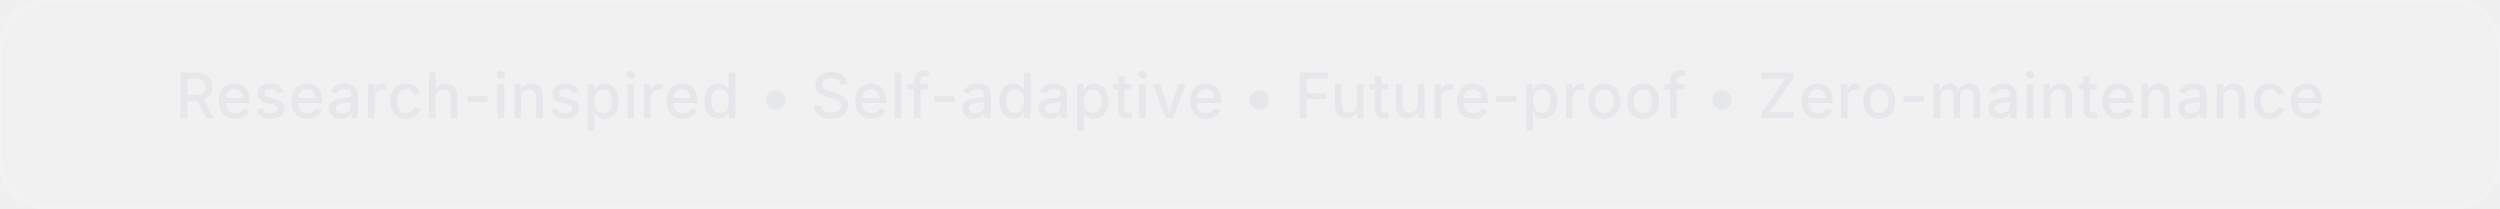
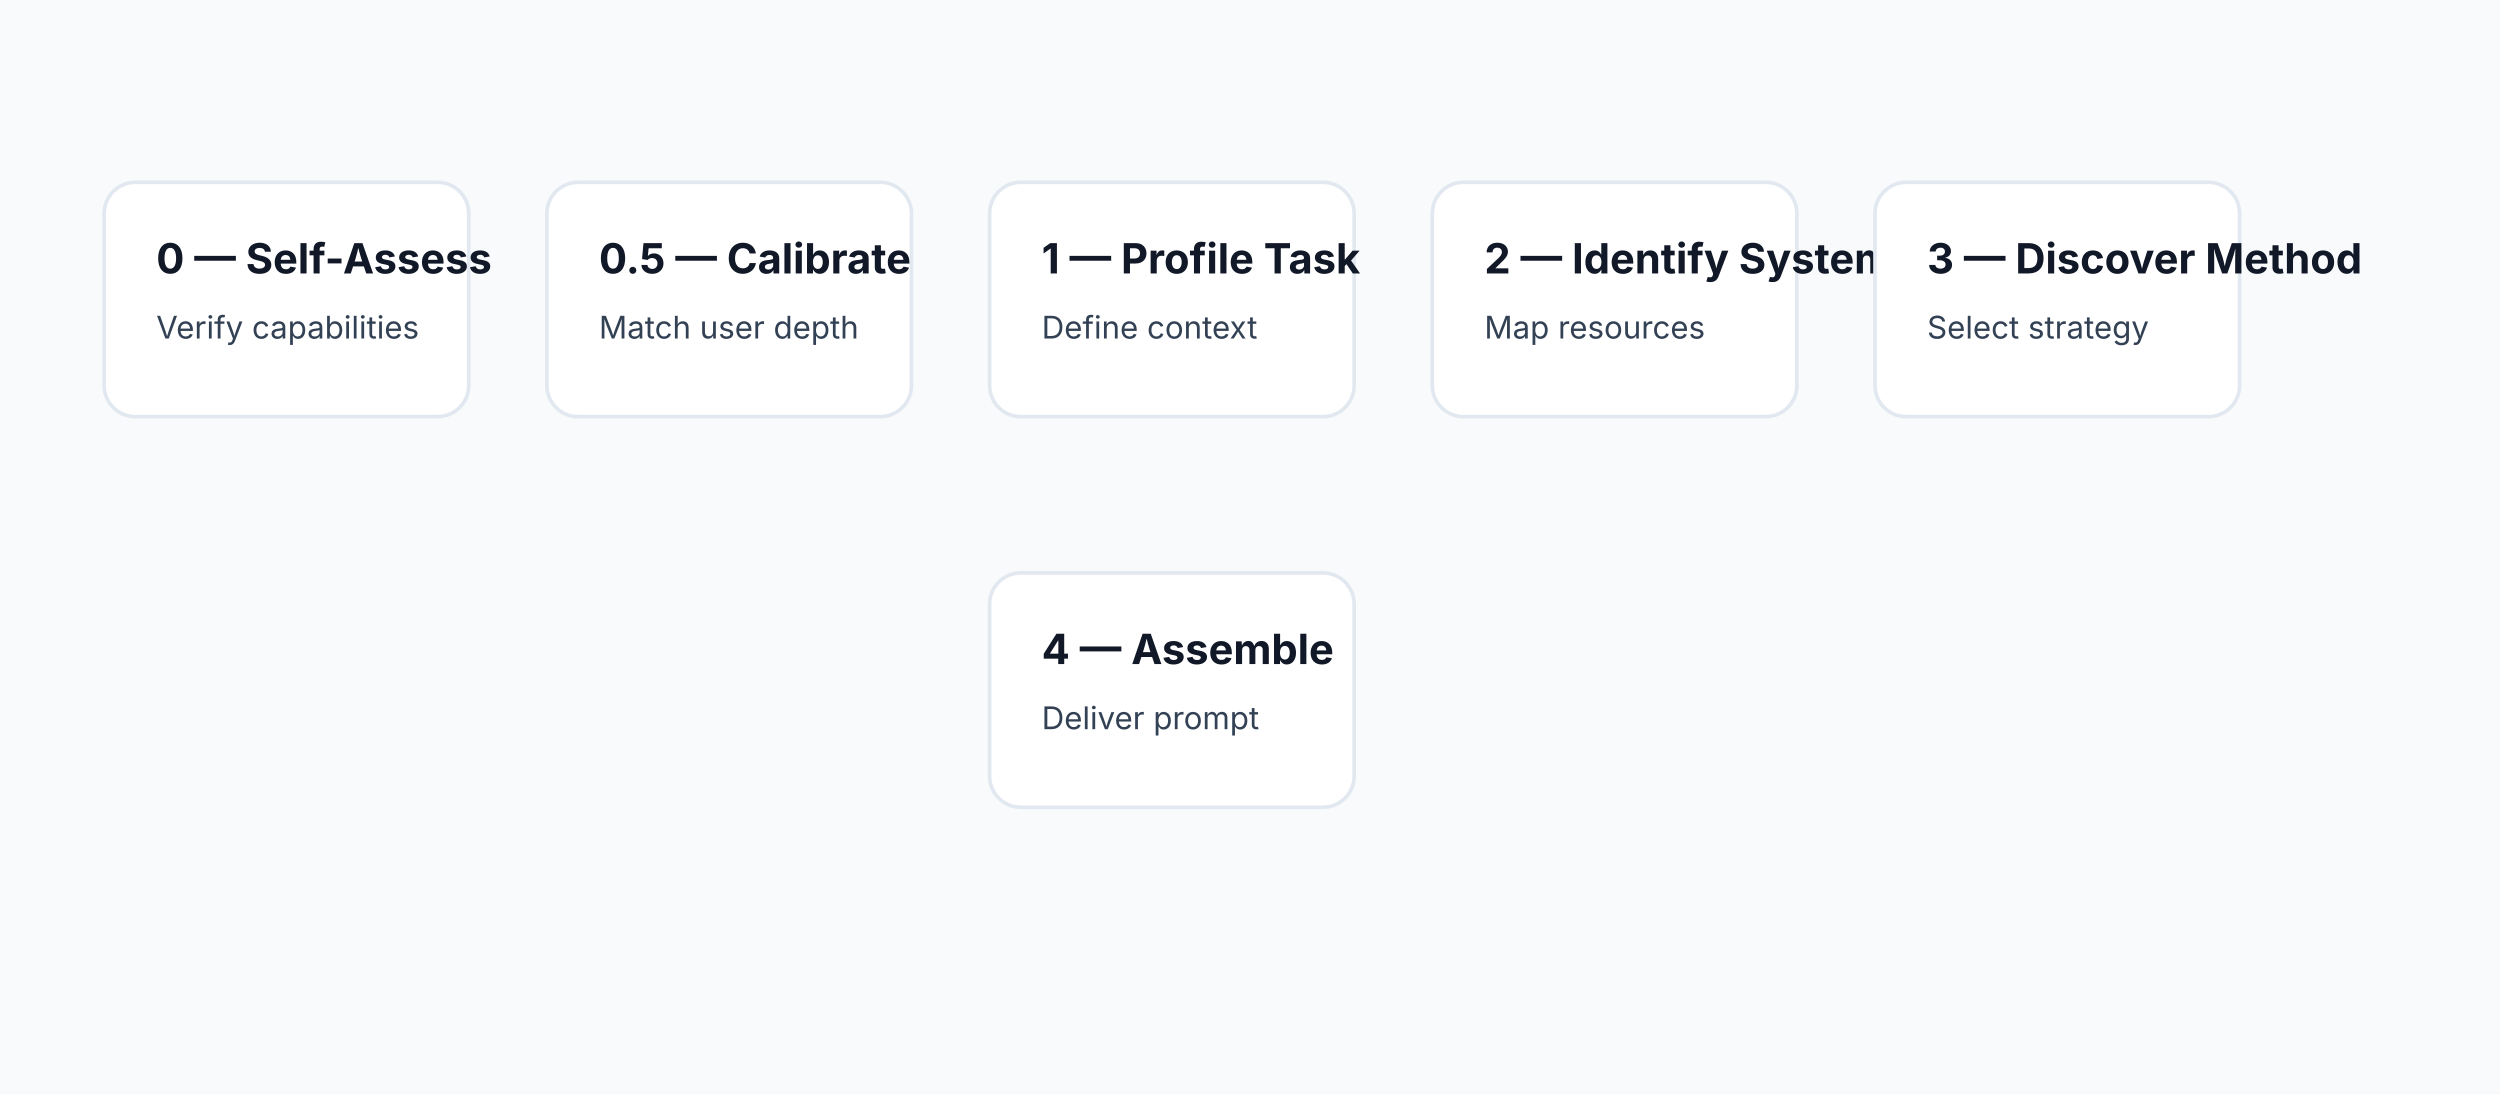
- <svg xmlns="http://www.w3.org/2000/svg" width="720" height="60" viewBox="0 0 720 60" role="img" aria-labelledby="title">
-   <rect x="0" y="0" width="720" height="60" rx="14" fill="rgba(255,255,255,0.05)" stroke="rgba(255,255,255,0.15)" />
-   <text x="360" y="34" font-family="Inter, sans-serif" font-size="18" font-weight="500" text-anchor="middle" fill="#E5E7EB" letter-spacing="0.3">
-     Research-inspired • Self-adaptive • Future-proof • Zero-maintenance
-   </text>
+ <svg xmlns="http://www.w3.org/2000/svg" width="960" height="420">
+   <style>
+     text { font-family: Inter, sans-serif; }
+     .phase { fill: #FFF; stroke: #E2E8F0; stroke-width: 1.4; rx: 12; }
+     .title { font-weight: 700; font-size: 16px; fill: #111827; }
+     .desc { font-size: 12px; fill: #334155; }
+   </style>
+   <rect width="960" height="420" fill="#F8FAFC" />
+   <g transform="translate(40,70)">
+     <rect class="phase" width="140" height="90" />
+     <text x="20" y="35" class="title">0 — Self-Assess</text>
+     <text x="20" y="60" class="desc">Verify capabilities</text>
+   </g>
+   <g transform="translate(210,70)">
+     <rect class="phase" width="140" height="90" />
+     <text x="20" y="35" class="title">0.5 — Calibrate</text>
+     <text x="20" y="60" class="desc">Match user depth</text>
+   </g>
+   <g transform="translate(380,70)">
+     <rect class="phase" width="140" height="90" />
+     <text x="20" y="35" class="title">1 — Profile Task</text>
+     <text x="20" y="60" class="desc">Define context</text>
+   </g>
+   <g transform="translate(550,70)">
+     <rect class="phase" width="140" height="90" />
+     <text x="20" y="35" class="title">2 — Identify System</text>
+     <text x="20" y="60" class="desc">Map resources</text>
+   </g>
+   <g transform="translate(720,70)">
+     <rect class="phase" width="140" height="90" />
+     <text x="20" y="35" class="title">3 — Discover Method</text>
+     <text x="20" y="60" class="desc">Select strategy</text>
+   </g>
+   <g transform="translate(380,220)">
+     <rect class="phase" width="140" height="90" />
+     <text x="20" y="35" class="title">4 — Assemble</text>
+     <text x="20" y="60" class="desc">Deliver prompt</text>
+   </g>
</svg>
